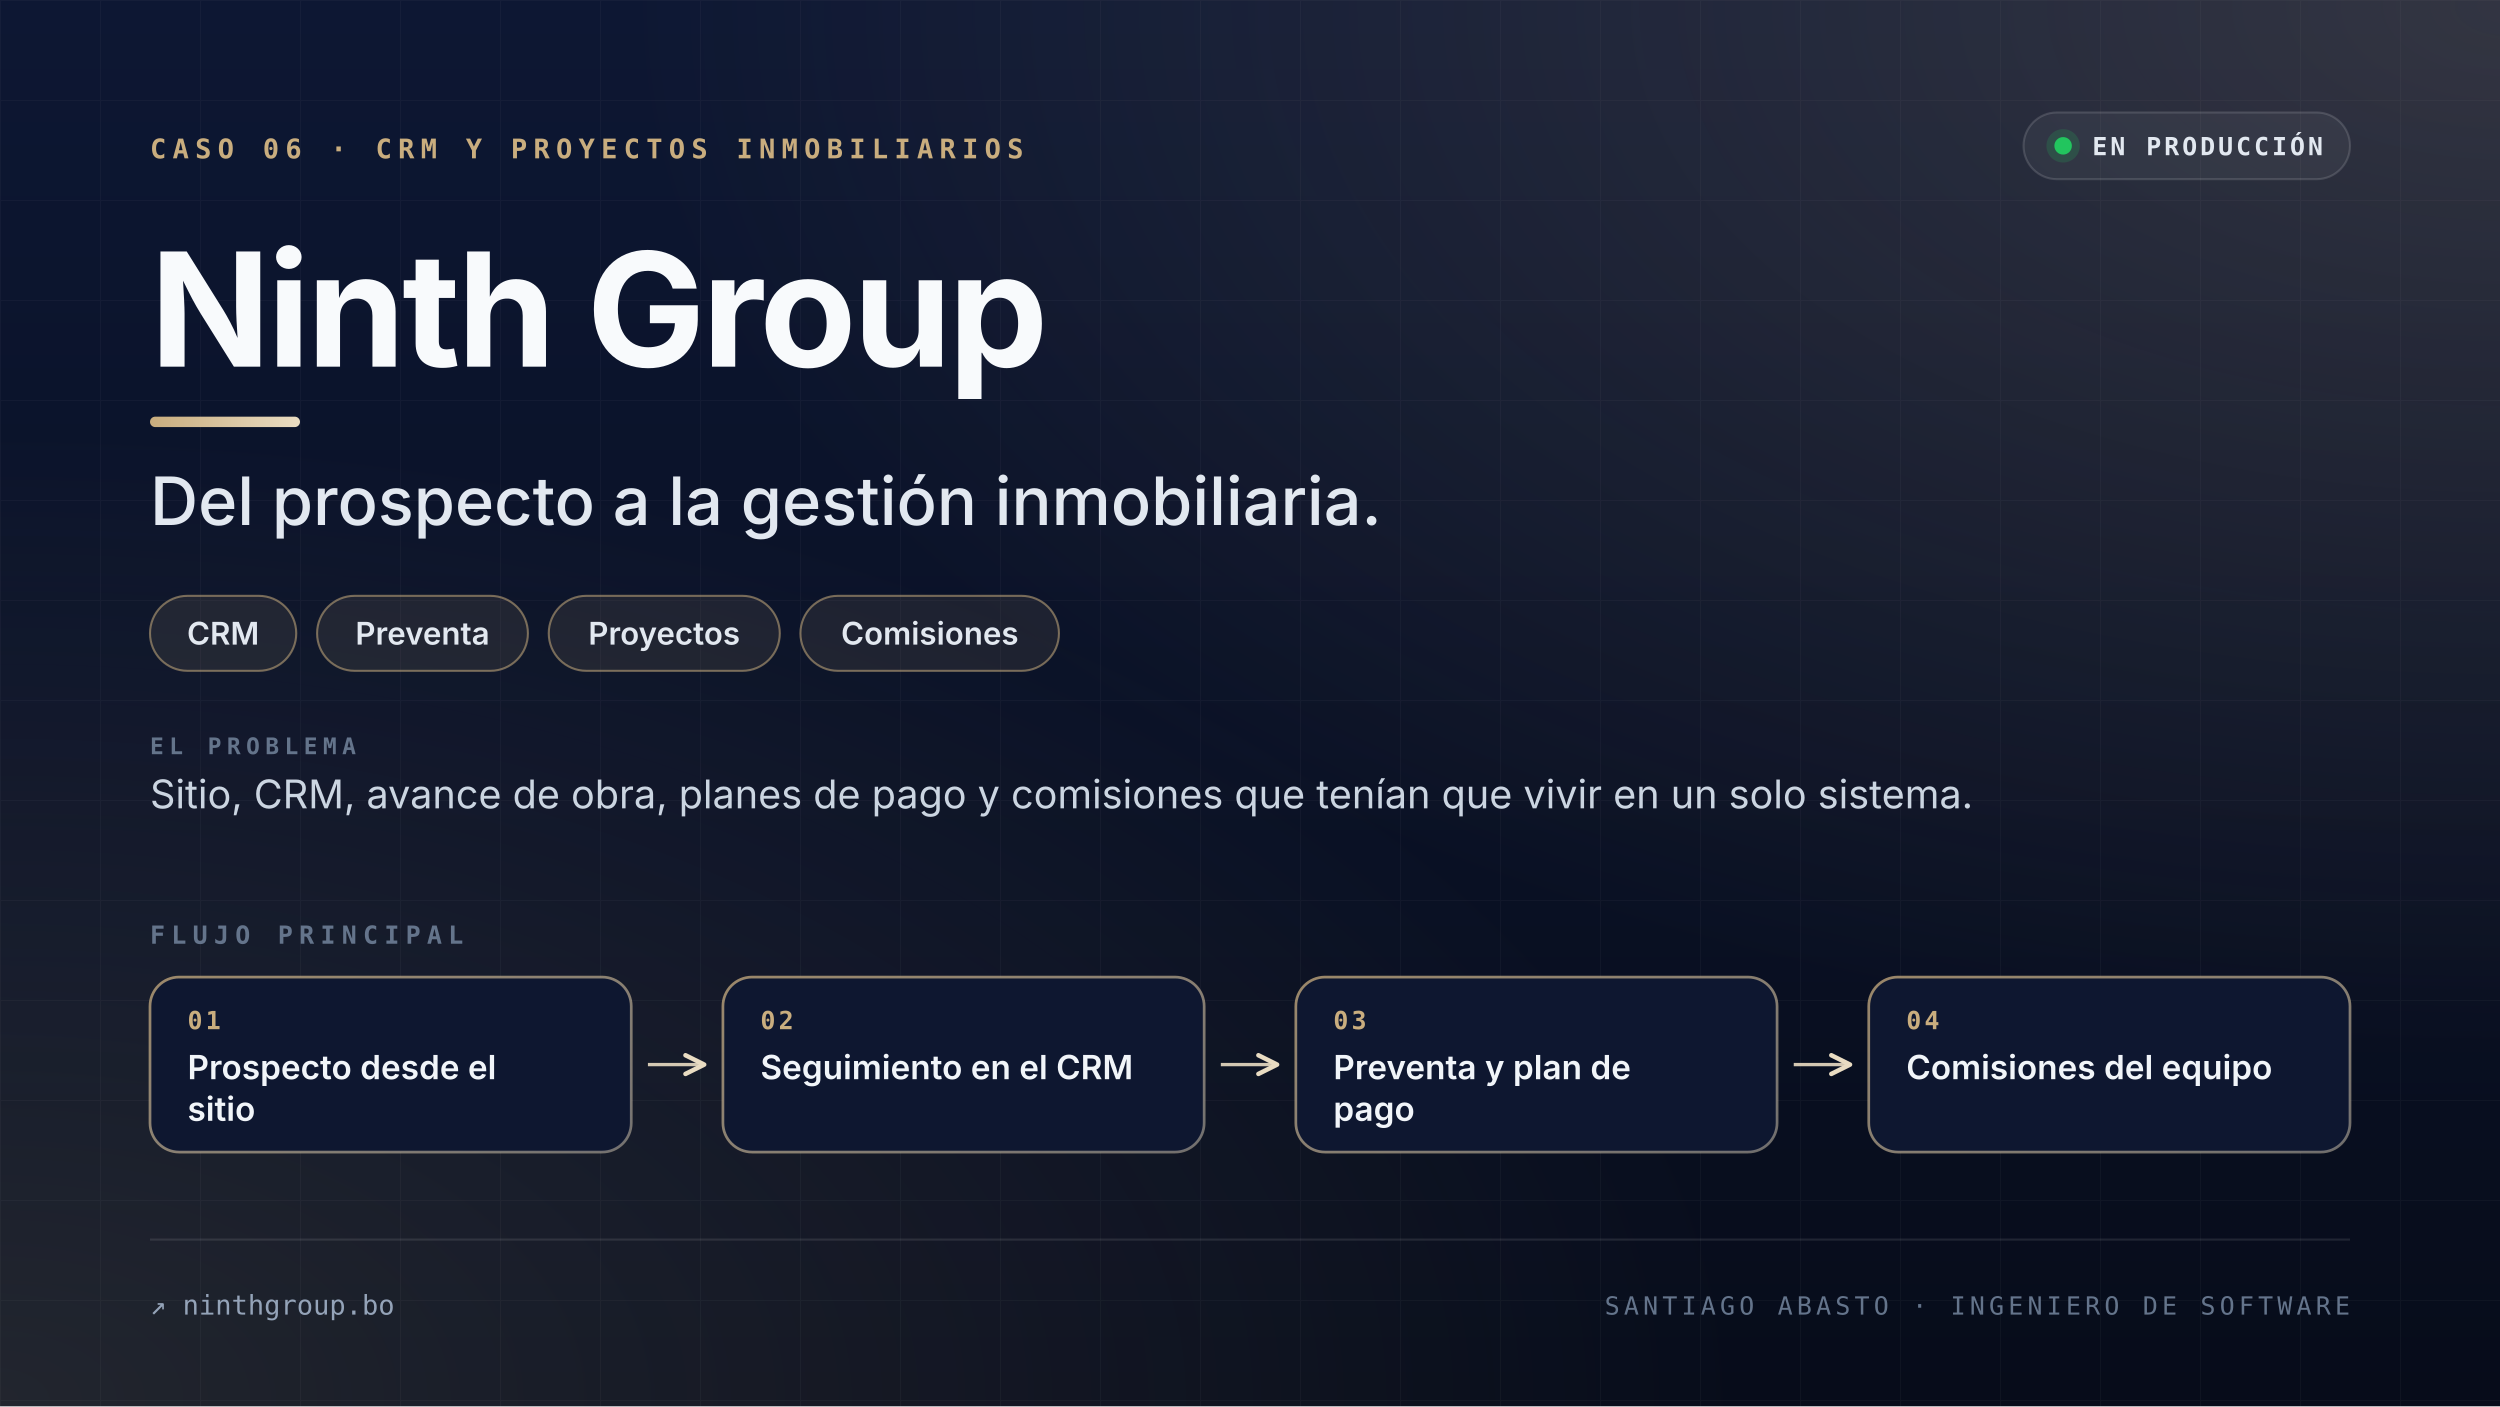
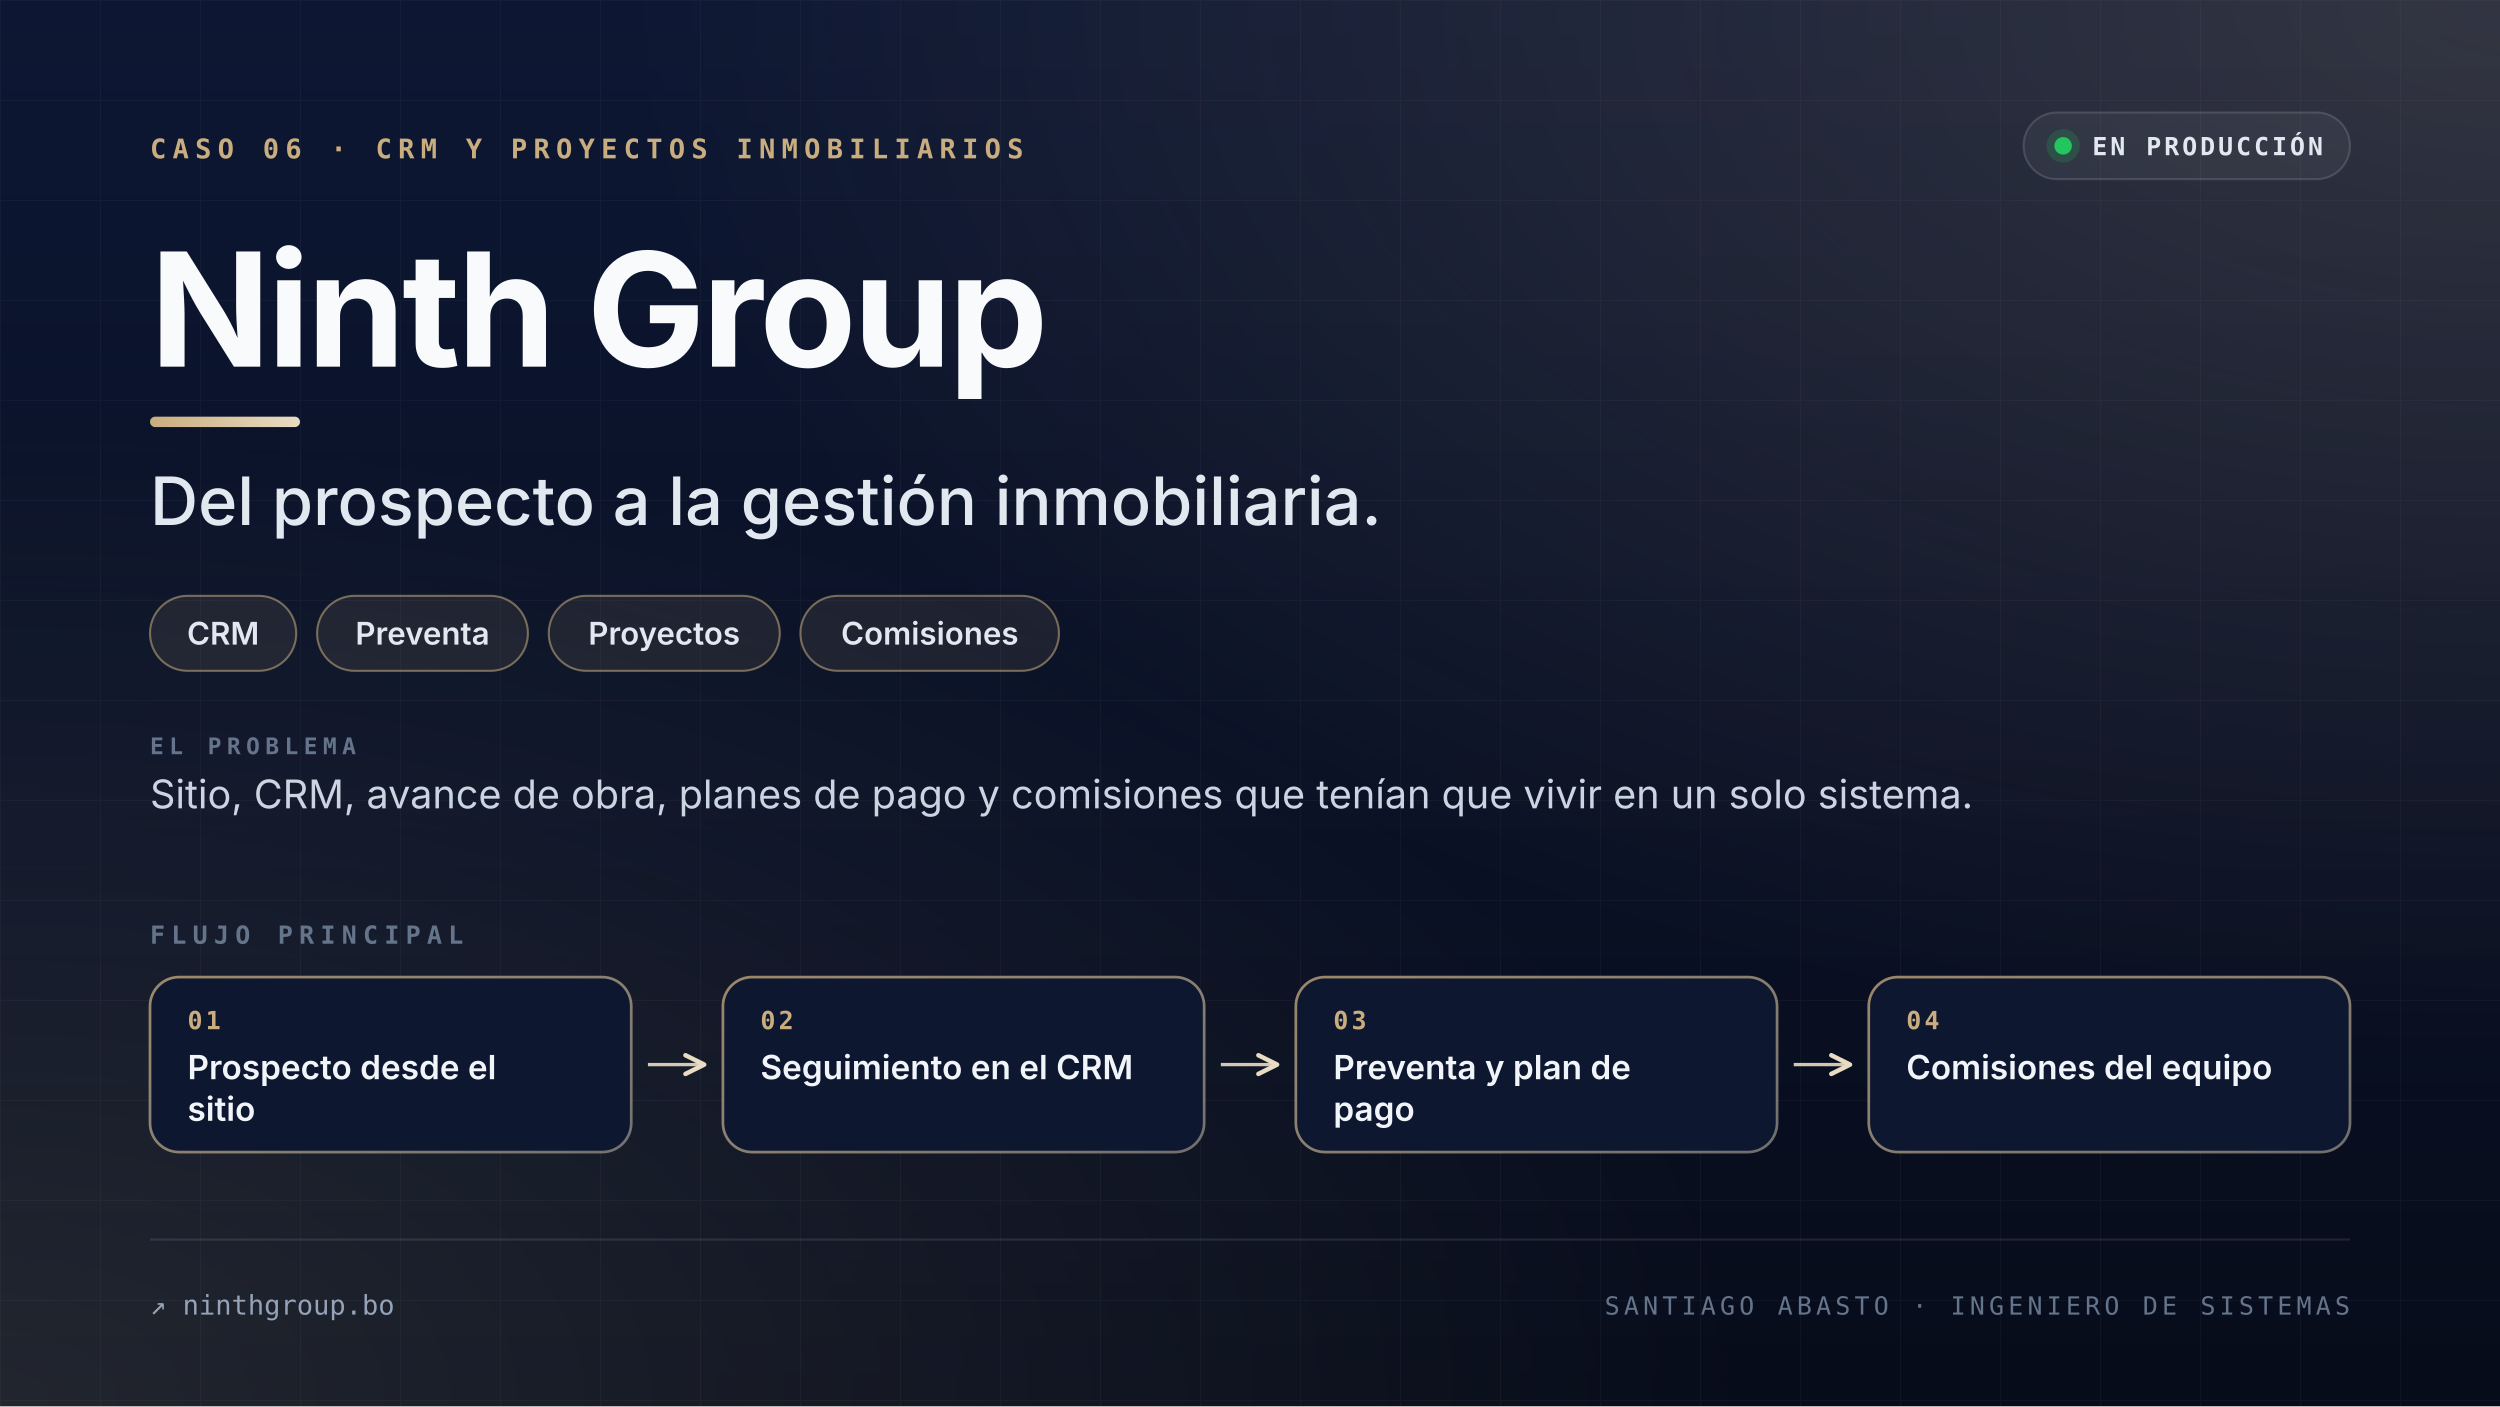
<svg xmlns="http://www.w3.org/2000/svg" width="1200" height="675" viewBox="0 0 1200 675" role="img" aria-label="Ninth Group — Del prospecto a la gestión inmobiliaria.">
  <defs>
    <linearGradient id="bg" x1="0" y1="0" x2="0" y2="1">
      <stop offset="0" stop-color="#0D1733" />
      <stop offset="1" stop-color="#070C1A" />
    </linearGradient>
    <radialGradient id="g1" cx="1" cy="0" r=".75">
      <stop offset="0" stop-color="#C9AD7E" stop-opacity=".20" />
      <stop offset="1" stop-color="#C9AD7E" stop-opacity="0" />
    </radialGradient>
    <radialGradient id="g2" cx="0" cy="1" r=".7">
      <stop offset="0" stop-color="#E9DCC2" stop-opacity=".12" />
      <stop offset="1" stop-color="#E9DCC2" stop-opacity="0" />
    </radialGradient>
    <pattern id="grid" width="48" height="48" patternUnits="userSpaceOnUse">
      <path d="M48 0H0V48" fill="none" stroke="#FFFFFF" stroke-opacity=".035" />
    </pattern>
    <linearGradient id="acc" x1="0" y1="0" x2="1" y2="0">
      <stop offset="0" stop-color="#C9AD7E" />
      <stop offset="1" stop-color="#E9DCC2" />
    </linearGradient>
    <linearGradient id="edge" x1="0" y1="0" x2="1" y2="1">
      <stop offset="0" stop-color="#C9AD7E" stop-opacity=".75" />
      <stop offset="1" stop-color="#E9DCC2" stop-opacity=".45" />
    </linearGradient>
    <marker id="ar" viewBox="0 0 10 10" refX="8.5" refY="5" markerWidth="8" markerHeight="8" orient="auto">
      <path d="M1.5 1.5 8.5 5 1.5 8.5" fill="none" stroke="#E9DCC2" stroke-width="1.7" stroke-linecap="round" stroke-linejoin="round" />
    </marker>
  </defs>
  <rect width="1200" height="675" fill="url(#bg)" />
  <rect width="1200" height="675" fill="url(#grid)" />
  <rect width="1200" height="675" fill="url(#g1)" />
  <rect width="1200" height="675" fill="url(#g2)" />
  <text x="72.0" y="76.0" font-family="'SF Mono','JetBrains Mono',ui-monospace,Menlo,Consolas,monospace" font-size="13" font-weight="600" letter-spacing="3" fill="#C9AD7E" fill-opacity="1" text-anchor="start">CASO 06 · CRM Y PROYECTOS INMOBILIARIOS</text>
  <rect x="971.3" y="54" width="156.7" height="32" rx="16" fill="#FFFFFF" fill-opacity=".05" stroke="#FFFFFF" stroke-opacity=".14" />
  <circle cx="990.3" cy="70" r="8" fill="#22C55E" fill-opacity=".18" />
  <circle cx="990.3" cy="70" r="4.2" fill="#22C55E" />
  <text x="1004.3" y="74.5" font-family="'SF Mono','JetBrains Mono',ui-monospace,Menlo,Consolas,monospace" font-size="12" font-weight="600" letter-spacing="1.4" fill="#E2E8F0" fill-opacity="1" text-anchor="start">EN PRODUCCIÓN</text>
  <text x="72.0" y="176.0" font-family="-apple-system,'SF Pro Display','Inter','Segoe UI',Helvetica,Arial,sans-serif" font-size="76" font-weight="700" letter-spacing="-1.6" fill="#F8FAFC" fill-opacity="1" text-anchor="start">Ninth Group</text>
  <rect x="72" y="200" width="72" height="5" rx="2.5" fill="url(#acc)" />
  <text x="72.0" y="252.0" font-family="-apple-system,'SF Pro Display','Inter','Segoe UI',Helvetica,Arial,sans-serif" font-size="32" font-weight="500" letter-spacing="0" fill="#E2E8F0" fill-opacity="1" text-anchor="start">Del prospecto a la gestión inmobiliaria.</text>
  <rect x="72.0" y="286.0" width="70.2" height="36" rx="18.0" fill="#C9AD7E" fill-opacity=".10" stroke="#C9AD7E" stroke-opacity=".55" />
  <text x="107.1" y="309.4" font-family="-apple-system,'SF Pro Display','Inter','Segoe UI',Helvetica,Arial,sans-serif" font-size="15" font-weight="600" letter-spacing="0" fill="#E2E8F0" fill-opacity="1" text-anchor="middle">CRM</text>
  <rect x="152.2" y="286.0" width="101.2" height="36" rx="18.0" fill="#C9AD7E" fill-opacity=".10" stroke="#C9AD7E" stroke-opacity=".55" />
  <text x="202.8" y="309.4" font-family="-apple-system,'SF Pro Display','Inter','Segoe UI',Helvetica,Arial,sans-serif" font-size="15" font-weight="600" letter-spacing="0" fill="#E2E8F0" fill-opacity="1" text-anchor="middle">Preventa</text>
  <rect x="263.4" y="286.0" width="110.9" height="36" rx="18.0" fill="#C9AD7E" fill-opacity=".10" stroke="#C9AD7E" stroke-opacity=".55" />
  <text x="318.8" y="309.4" font-family="-apple-system,'SF Pro Display','Inter','Segoe UI',Helvetica,Arial,sans-serif" font-size="15" font-weight="600" letter-spacing="0" fill="#E2E8F0" fill-opacity="1" text-anchor="middle">Proyectos</text>
  <rect x="384.2" y="286.0" width="124.1" height="36" rx="18.0" fill="#C9AD7E" fill-opacity=".10" stroke="#C9AD7E" stroke-opacity=".55" />
  <text x="446.3" y="309.4" font-family="-apple-system,'SF Pro Display','Inter','Segoe UI',Helvetica,Arial,sans-serif" font-size="15" font-weight="600" letter-spacing="0" fill="#E2E8F0" fill-opacity="1" text-anchor="middle">Comisiones</text>
  <text x="72.0" y="362.0" font-family="'SF Mono','JetBrains Mono',ui-monospace,Menlo,Consolas,monospace" font-size="11" font-weight="700" letter-spacing="2.6" fill="#64748B" fill-opacity="1" text-anchor="start">EL PROBLEMA</text>
  <text x="72.0" y="388.0" font-family="-apple-system,'SF Pro Display','Inter','Segoe UI',Helvetica,Arial,sans-serif" font-size="19" font-weight="400" letter-spacing="0" fill="#CBD5E1" fill-opacity="1" text-anchor="start">Sitio, CRM, avance de obra, planes de pago y comisiones que tenían que vivir en un solo sistema.</text>
  <text x="72.0" y="453.0" font-family="'SF Mono','JetBrains Mono',ui-monospace,Menlo,Consolas,monospace" font-size="12" font-weight="600" letter-spacing="3" fill="#64748B" fill-opacity="1" text-anchor="start">FLUJO PRINCIPAL</text>
  <rect x="72.0" y="469" width="231.0" height="84" rx="14" fill="#0E1730" stroke="url(#edge)" stroke-width="1.3" />
  <text x="90.0" y="494.0" font-family="'SF Mono','JetBrains Mono',ui-monospace,Menlo,Consolas,monospace" font-size="12" font-weight="700" letter-spacing="1.5" fill="#C9AD7E" fill-opacity="1" text-anchor="start">01</text>
  <text x="90.0" y="518.0" font-family="-apple-system,'SF Pro Display','Inter','Segoe UI',Helvetica,Arial,sans-serif" font-size="16" font-weight="600" letter-spacing="0" fill="#F1F5F9" fill-opacity="1" text-anchor="start">Prospecto desde el</text>
  <text x="90.0" y="538.0" font-family="-apple-system,'SF Pro Display','Inter','Segoe UI',Helvetica,Arial,sans-serif" font-size="16" font-weight="600" letter-spacing="0" fill="#F1F5F9" fill-opacity="1" text-anchor="start">sitio</text>
  <line x1="311.0" y1="511.0" x2="338.0" y2="511.0" stroke="#E9DCC2" stroke-width="1.6" stroke-opacity=".9" marker-end="url(#ar)" />
  <rect x="347.0" y="469" width="231.0" height="84" rx="14" fill="#0E1730" stroke="url(#edge)" stroke-width="1.3" />
  <text x="365.0" y="494.0" font-family="'SF Mono','JetBrains Mono',ui-monospace,Menlo,Consolas,monospace" font-size="12" font-weight="700" letter-spacing="1.5" fill="#C9AD7E" fill-opacity="1" text-anchor="start">02</text>
  <text x="365.0" y="518.0" font-family="-apple-system,'SF Pro Display','Inter','Segoe UI',Helvetica,Arial,sans-serif" font-size="16" font-weight="600" letter-spacing="0" fill="#F1F5F9" fill-opacity="1" text-anchor="start">Seguimiento en el CRM</text>
  <line x1="586.0" y1="511.0" x2="613.0" y2="511.0" stroke="#E9DCC2" stroke-width="1.6" stroke-opacity=".9" marker-end="url(#ar)" />
  <rect x="622.0" y="469" width="231.0" height="84" rx="14" fill="#0E1730" stroke="url(#edge)" stroke-width="1.3" />
  <text x="640.0" y="494.0" font-family="'SF Mono','JetBrains Mono',ui-monospace,Menlo,Consolas,monospace" font-size="12" font-weight="700" letter-spacing="1.5" fill="#C9AD7E" fill-opacity="1" text-anchor="start">03</text>
  <text x="640.0" y="518.0" font-family="-apple-system,'SF Pro Display','Inter','Segoe UI',Helvetica,Arial,sans-serif" font-size="16" font-weight="600" letter-spacing="0" fill="#F1F5F9" fill-opacity="1" text-anchor="start">Preventa y plan de</text>
  <text x="640.0" y="538.0" font-family="-apple-system,'SF Pro Display','Inter','Segoe UI',Helvetica,Arial,sans-serif" font-size="16" font-weight="600" letter-spacing="0" fill="#F1F5F9" fill-opacity="1" text-anchor="start">pago</text>
  <line x1="861.0" y1="511.0" x2="888.0" y2="511.0" stroke="#E9DCC2" stroke-width="1.6" stroke-opacity=".9" marker-end="url(#ar)" />
  <rect x="897.0" y="469" width="231.0" height="84" rx="14" fill="#0E1730" stroke="url(#edge)" stroke-width="1.3" />
  <text x="915.0" y="494.0" font-family="'SF Mono','JetBrains Mono',ui-monospace,Menlo,Consolas,monospace" font-size="12" font-weight="700" letter-spacing="1.5" fill="#C9AD7E" fill-opacity="1" text-anchor="start">04</text>
  <text x="915.0" y="518.0" font-family="-apple-system,'SF Pro Display','Inter','Segoe UI',Helvetica,Arial,sans-serif" font-size="16" font-weight="600" letter-spacing="0" fill="#F1F5F9" fill-opacity="1" text-anchor="start">Comisiones del equipo</text>
  <line x1="72" y1="595" x2="1128" y2="595" stroke="#FFFFFF" stroke-opacity=".10" />
  <text x="72.0" y="631.0" font-family="'SF Mono','JetBrains Mono',ui-monospace,Menlo,Consolas,monospace" font-size="13" font-weight="500" letter-spacing="0" fill="#94A3B8" fill-opacity="1" text-anchor="start">↗ ninthgroup.bo</text>
-   <text x="1128.0" y="631.0" font-family="'SF Mono','JetBrains Mono',ui-monospace,Menlo,Consolas,monospace" font-size="12" font-weight="500" letter-spacing="2" fill="#64748B" fill-opacity="1" text-anchor="end">SANTIAGO ABASTO · INGENIERO DE SOFTWARE</text>
+   <text x="1128.0" y="631.0" font-family="'SF Mono','JetBrains Mono',ui-monospace,Menlo,Consolas,monospace" font-size="12" font-weight="500" letter-spacing="2" fill="#64748B" fill-opacity="1" text-anchor="end">SANTIAGO ABASTO · INGENIERO DE SISTEMAS</text>
</svg>
